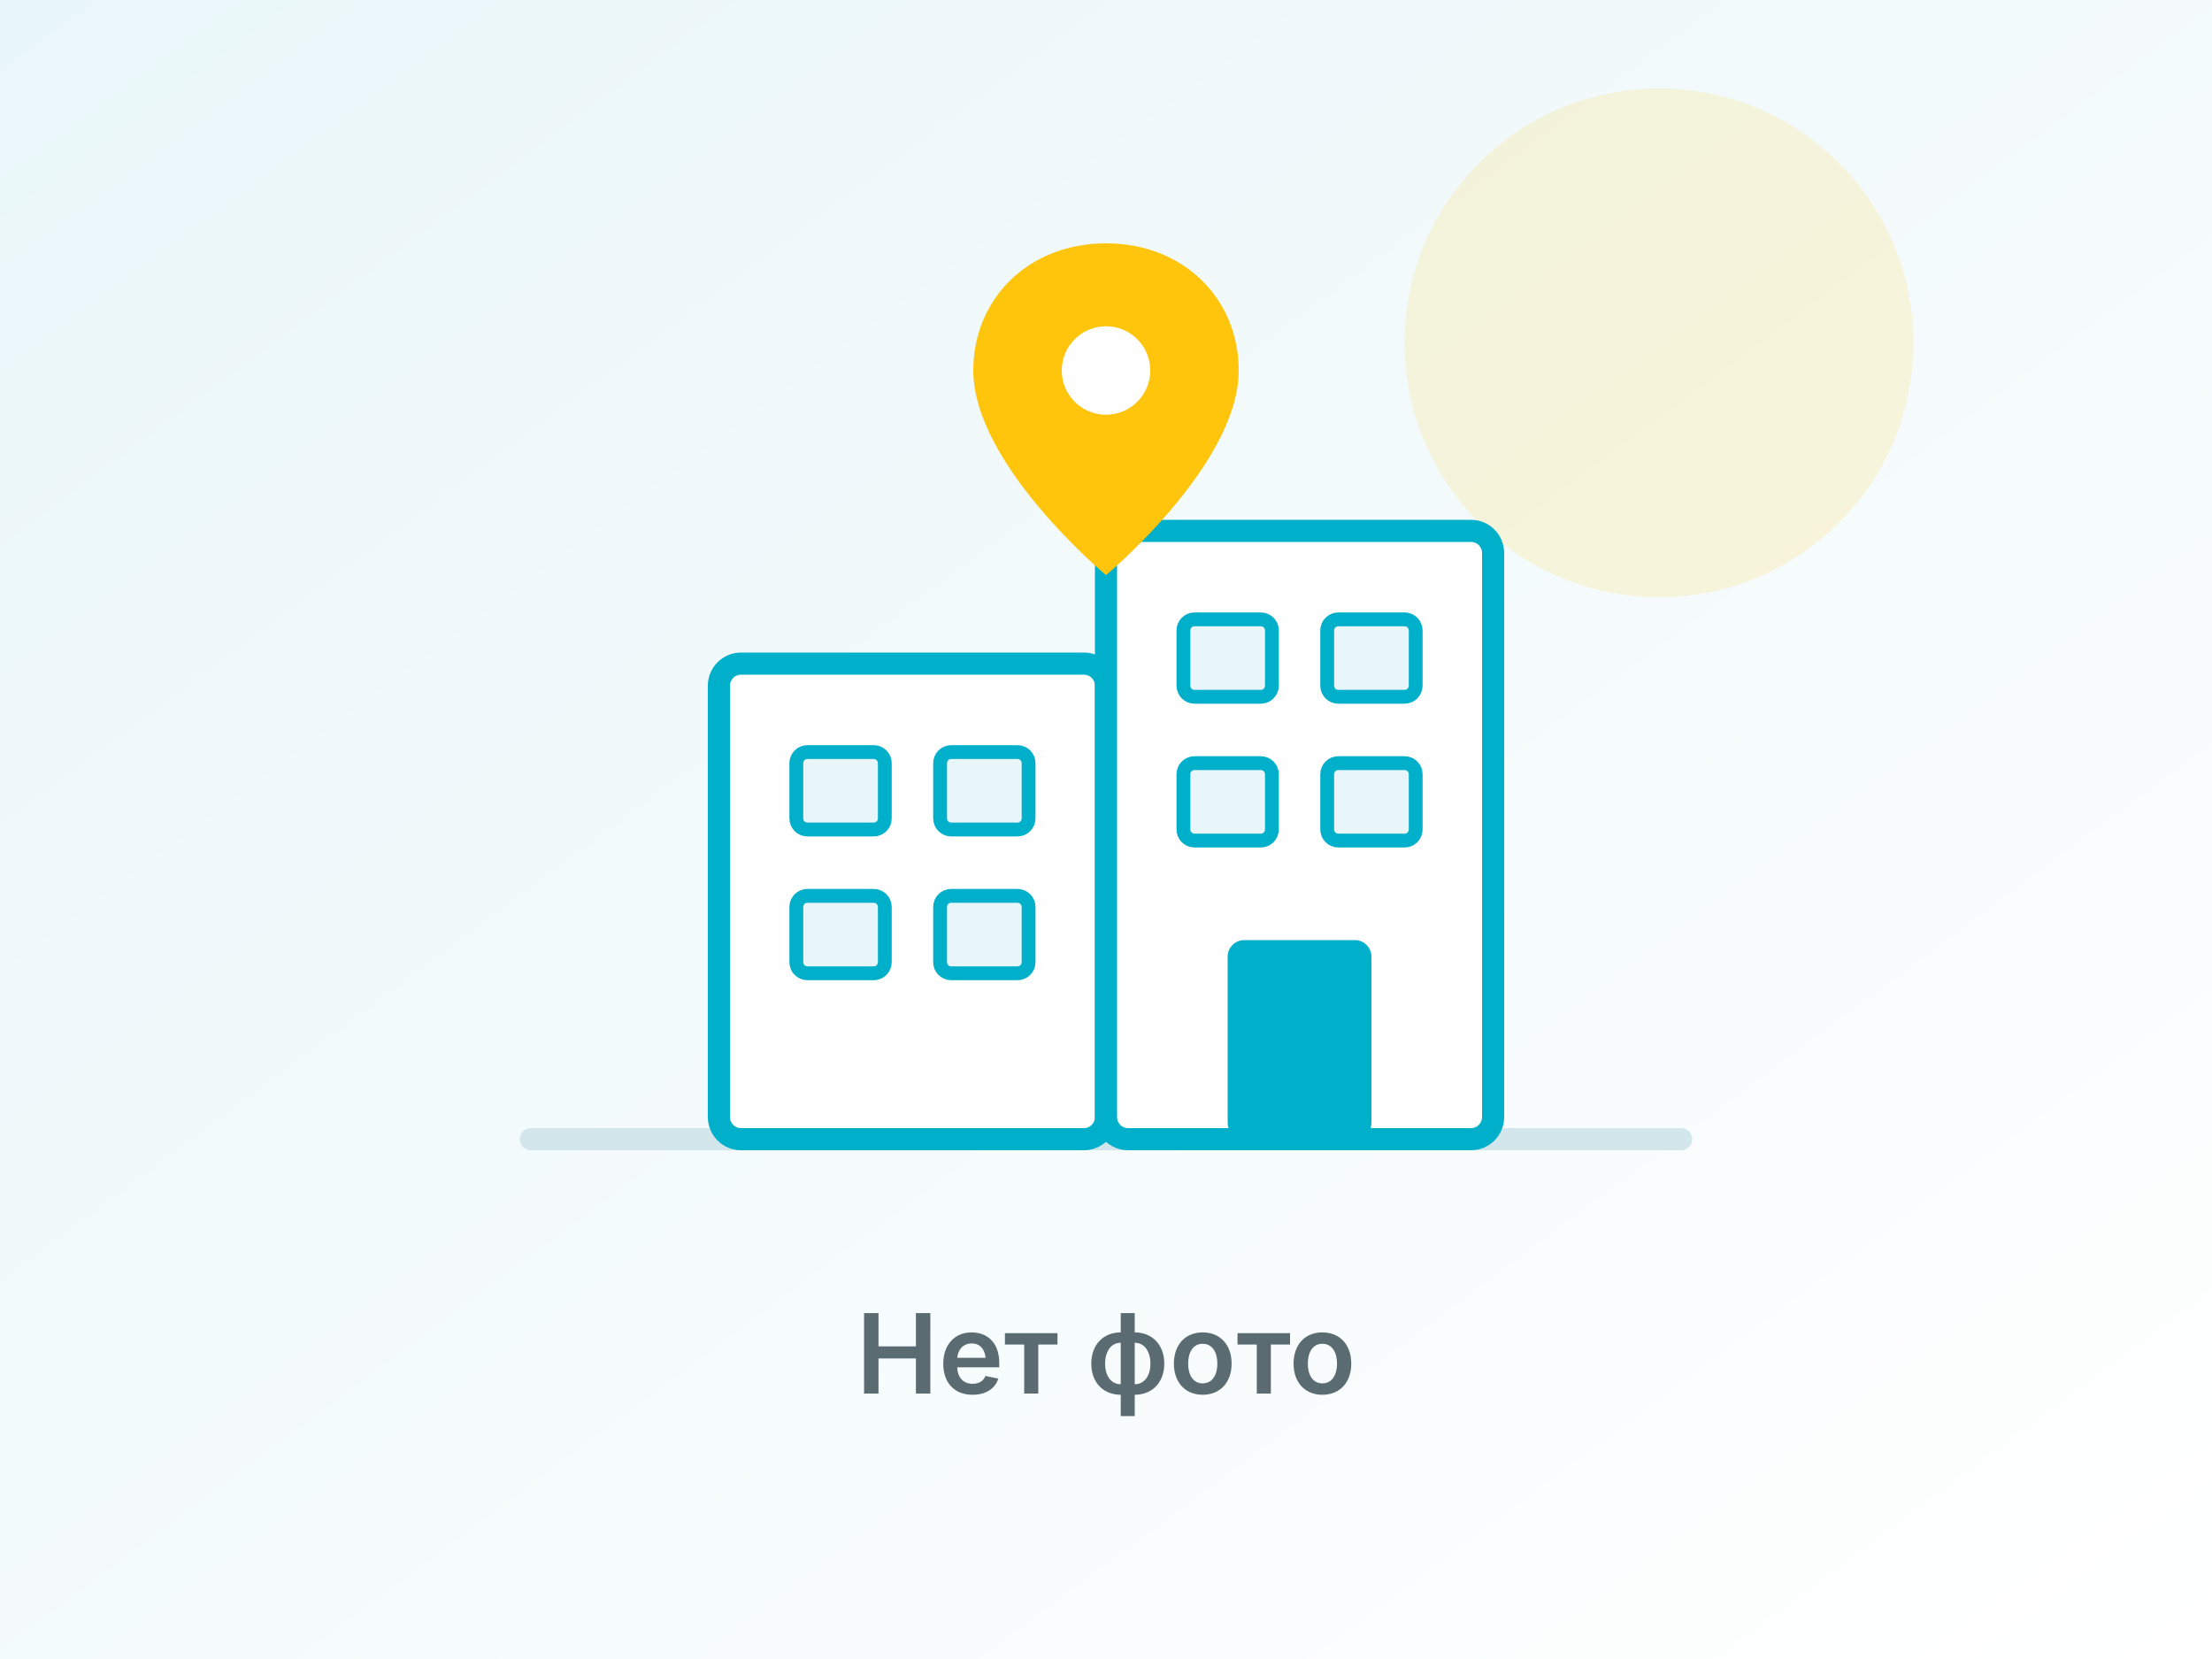
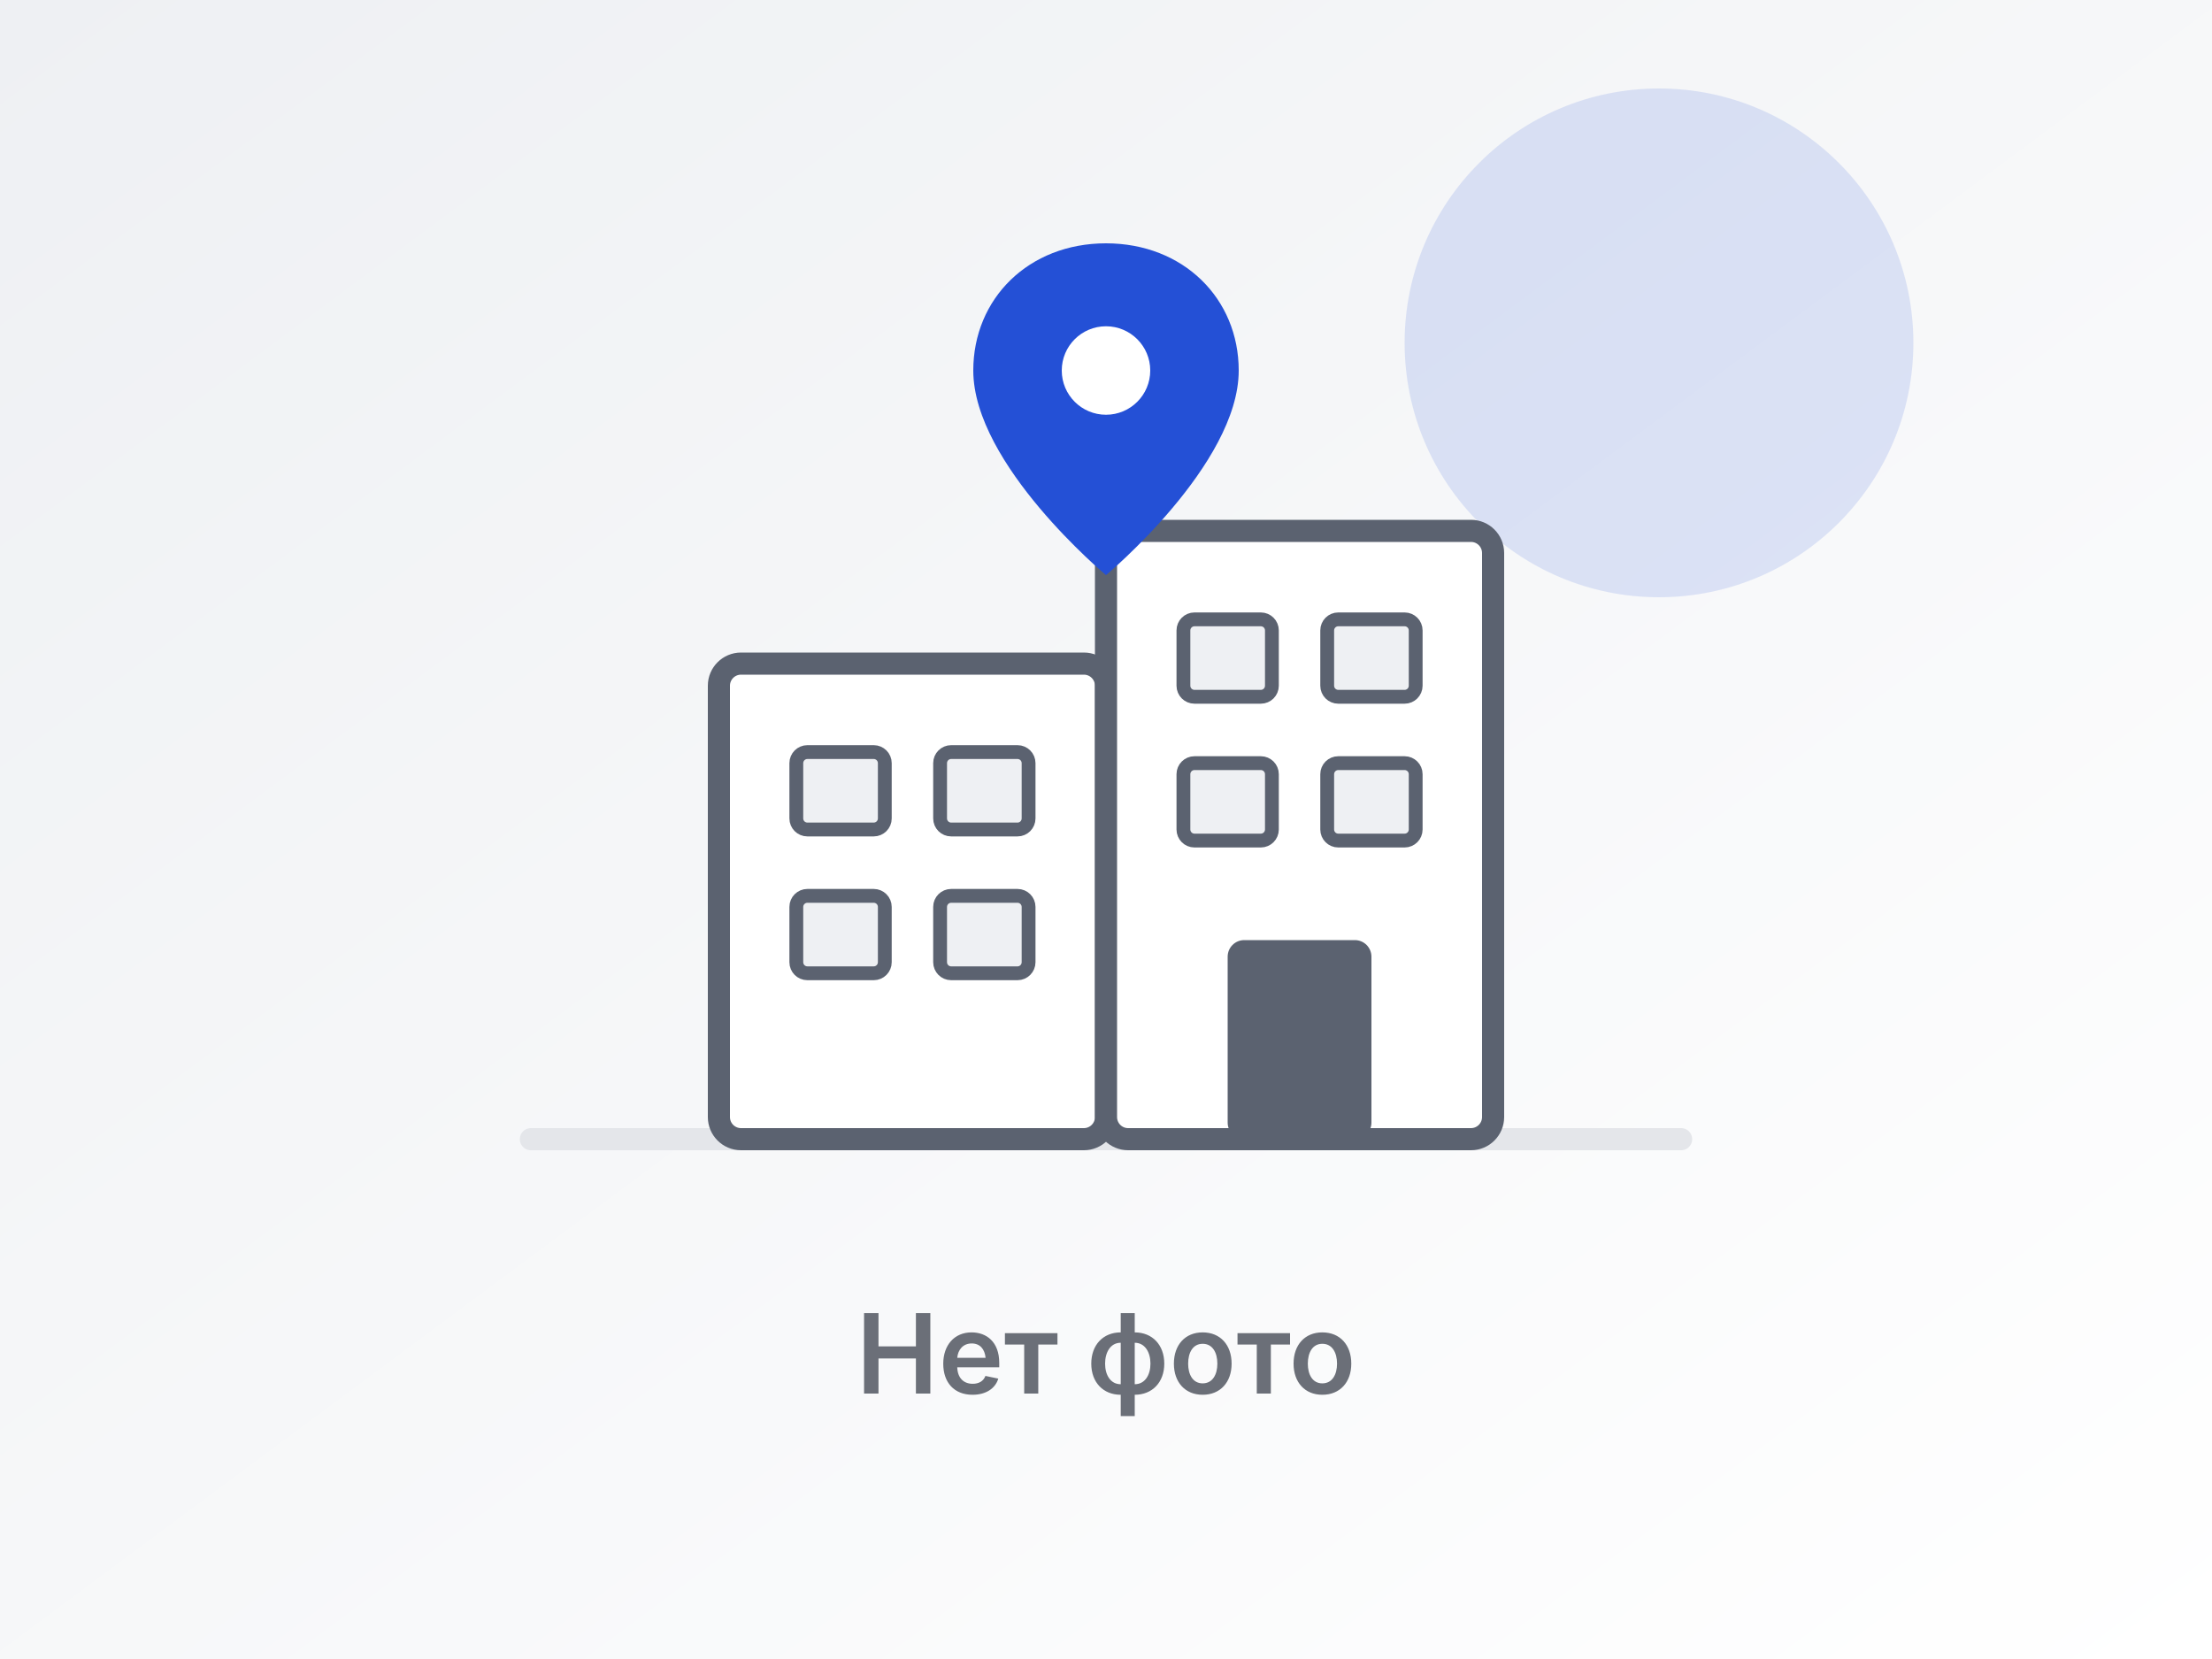
<svg xmlns="http://www.w3.org/2000/svg" viewBox="0 0 400 300" role="img" aria-label="Объект недвижимости — нет фото">
  <defs>
    <linearGradient id="bg" x1="0" y1="0" x2="1" y2="1">
-       <stop offset="0" stop-color="#e9f6f9" />
+       <stop offset="0" stop-color="#eef0f3" />
      <stop offset="1" stop-color="#ffffff" />
    </linearGradient>
  </defs>
  <rect width="400" height="300" fill="url(#bg)" />
-   <circle cx="300" cy="62" r="46" fill="#fec50c" opacity=".14" />
-   <line x1="96" y1="206" x2="304" y2="206" stroke="#d2e6ec" stroke-width="4" stroke-linecap="round" />
-   <rect x="130" y="120" width="70" height="86" rx="4" fill="#fff" stroke="#00afca" stroke-width="4" />
-   <rect x="200" y="96" width="70" height="110" rx="4" fill="#fff" stroke="#00afca" stroke-width="4" />
-   <g fill="#e9f6f9" stroke="#00afca" stroke-width="2.5">
+   <circle cx="300" cy="62" r="46" fill="#2450d6" opacity=".14" />
+   <line x1="96" y1="206" x2="304" y2="206" stroke="#e4e6ea" stroke-width="4" stroke-linecap="round" />
+   <rect x="130" y="120" width="70" height="86" rx="4" fill="#fff" stroke="#5b6270" stroke-width="4" />
+   <rect x="200" y="96" width="70" height="110" rx="4" fill="#fff" stroke="#5b6270" stroke-width="4" />
+   <g fill="#eef0f3" stroke="#5b6270" stroke-width="2.5">
    <rect x="144" y="136" width="16" height="14" rx="2" />
    <rect x="170" y="136" width="16" height="14" rx="2" />
    <rect x="144" y="162" width="16" height="14" rx="2" />
    <rect x="170" y="162" width="16" height="14" rx="2" />
    <rect x="214" y="112" width="16" height="14" rx="2" />
    <rect x="240" y="112" width="16" height="14" rx="2" />
    <rect x="214" y="138" width="16" height="14" rx="2" />
    <rect x="240" y="138" width="16" height="14" rx="2" />
  </g>
-   <rect x="222" y="170" width="26" height="36" rx="3" fill="#00afca" />
-   <path d="M200 44 C186 44 176 54 176 67 C176 84 200 104 200 104 C200 104 224 84 224 67 C224 54 214 44 200 44 Z" fill="#fec50c" />
+   <rect x="222" y="170" width="26" height="36" rx="3" fill="#5b6270" />
+   <path d="M200 44 C186 44 176 54 176 67 C176 84 200 104 200 104 C200 104 224 84 224 67 C224 54 214 44 200 44 Z" fill="#2450d6" />
  <circle cx="200" cy="67" r="8" fill="#fff" />
-   <text x="200" y="252" text-anchor="middle" font-family="Inter, 'Segoe UI', Arial, sans-serif" font-size="20" font-weight="600" fill="#5a6b72">Нет фото</text>
+   <text x="200" y="252" text-anchor="middle" font-family="Inter, 'Segoe UI', Arial, sans-serif" font-size="20" font-weight="600" fill="#6b6f78">Нет фото</text>
</svg>
